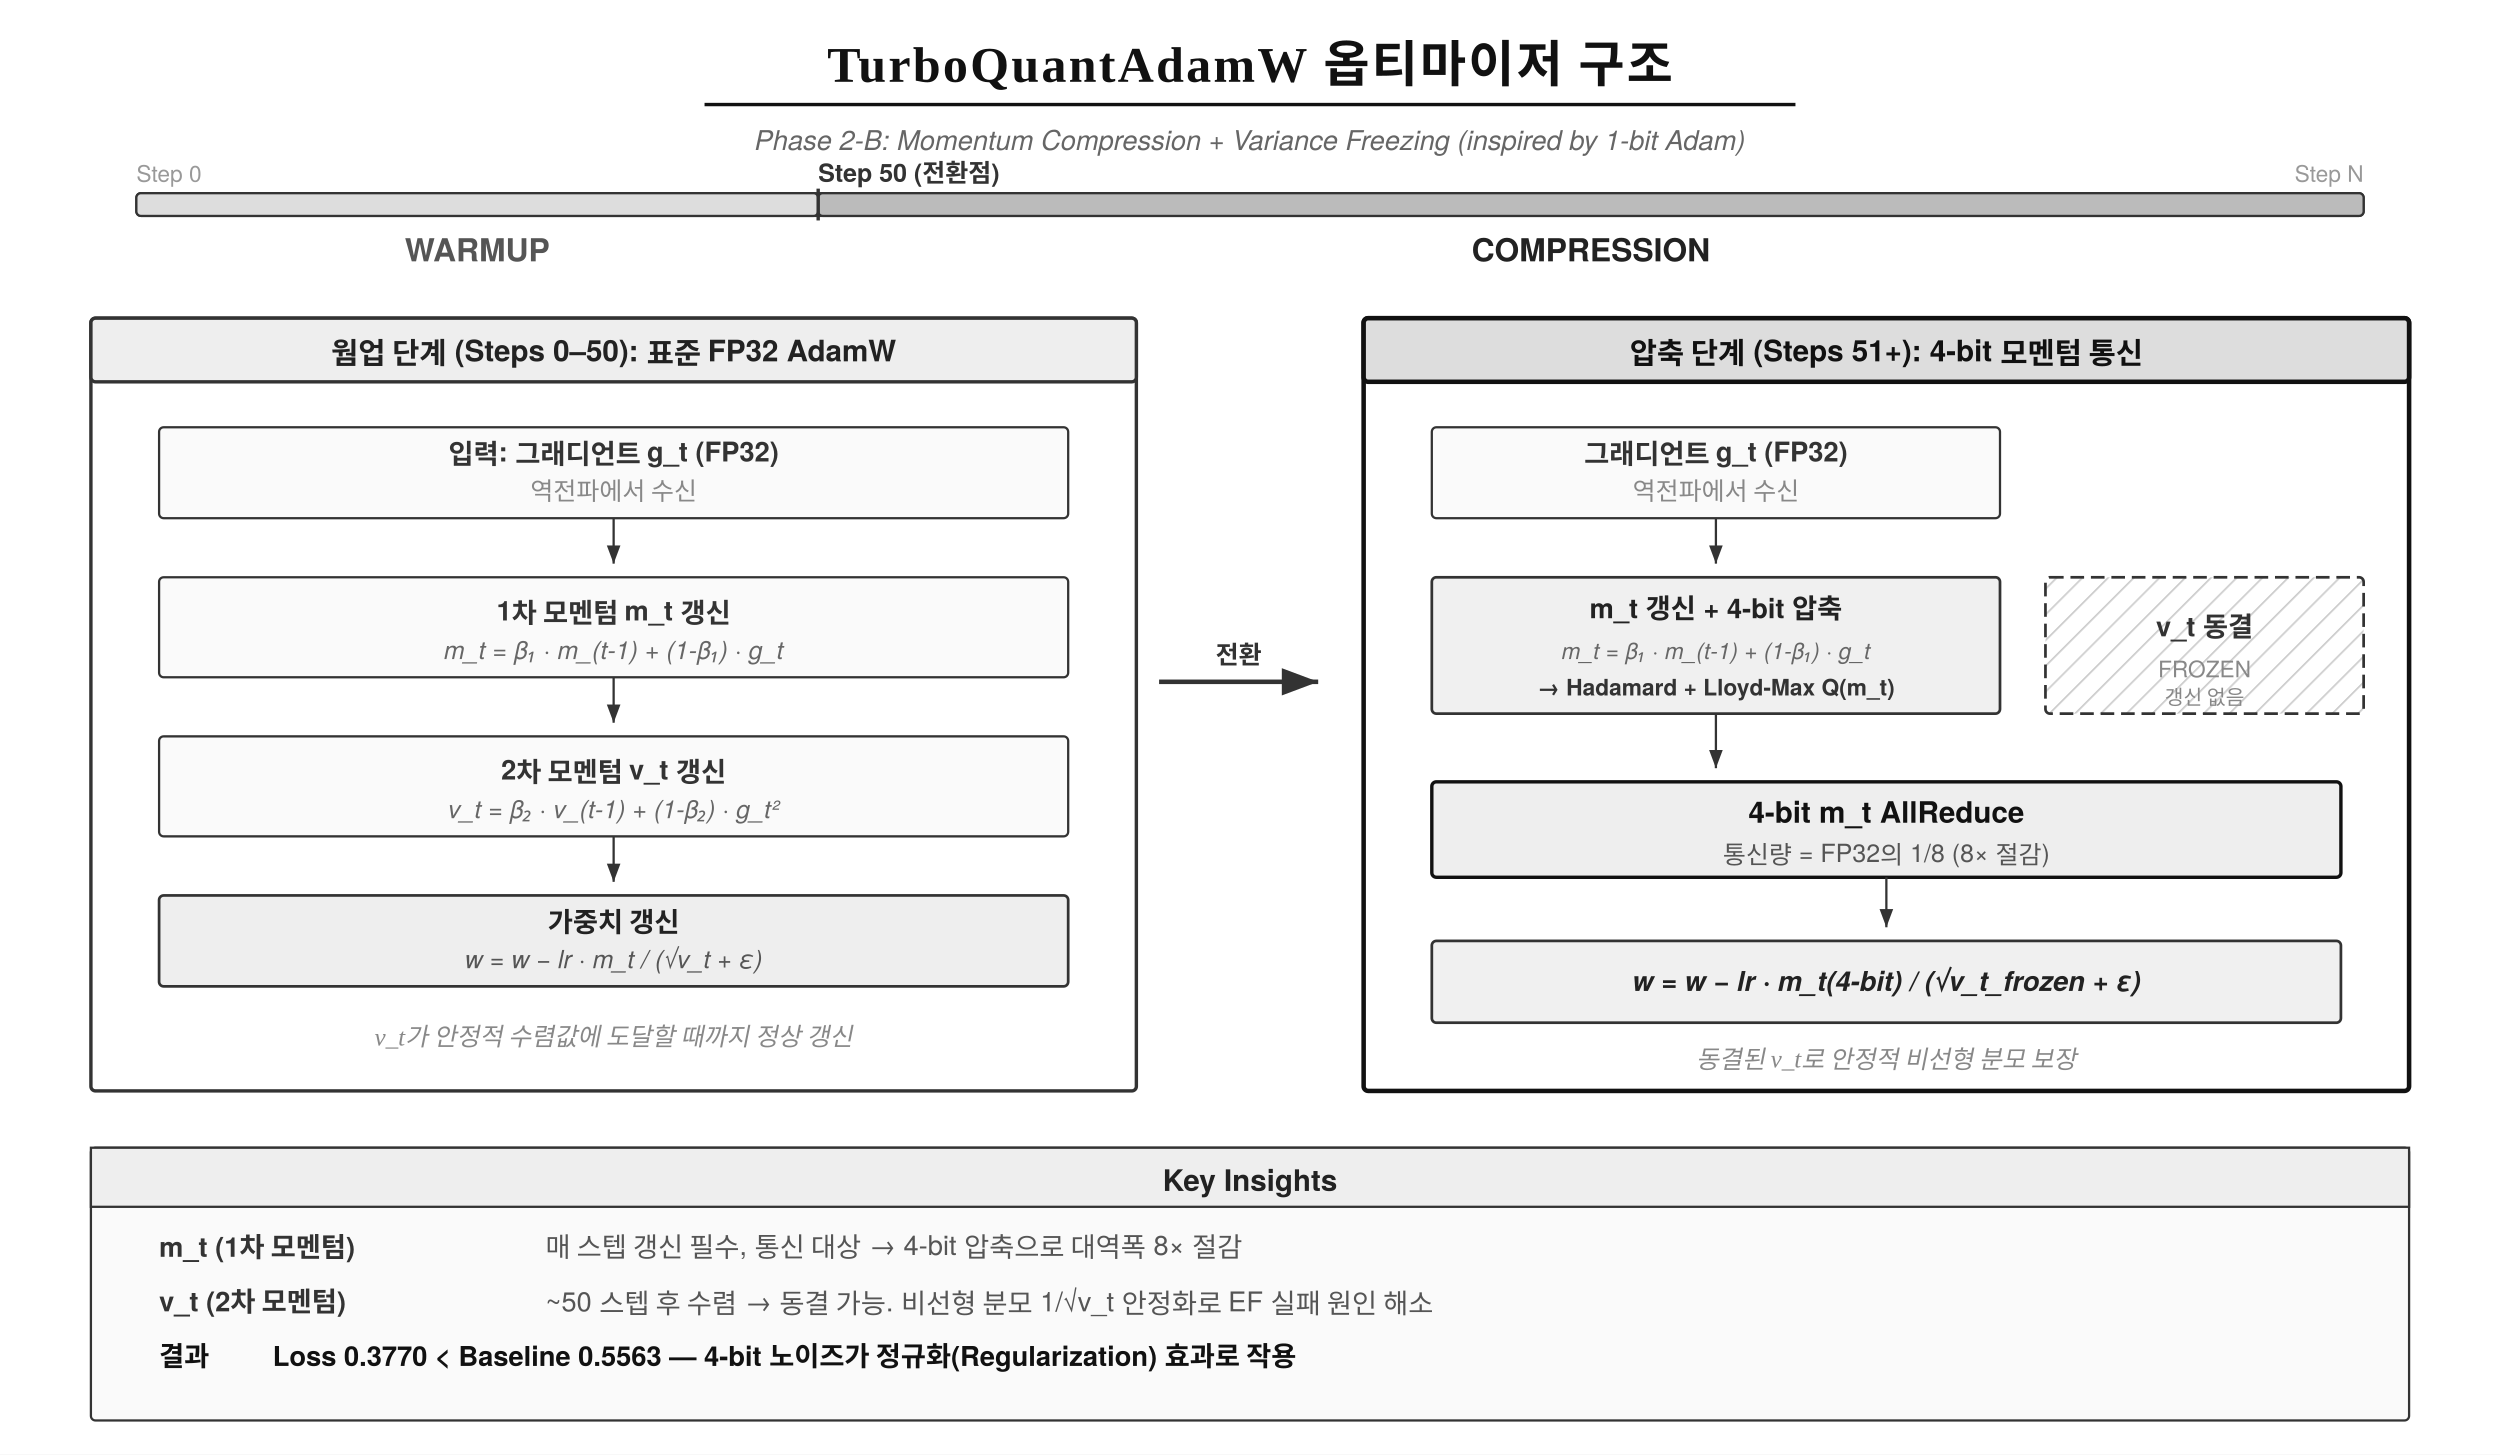
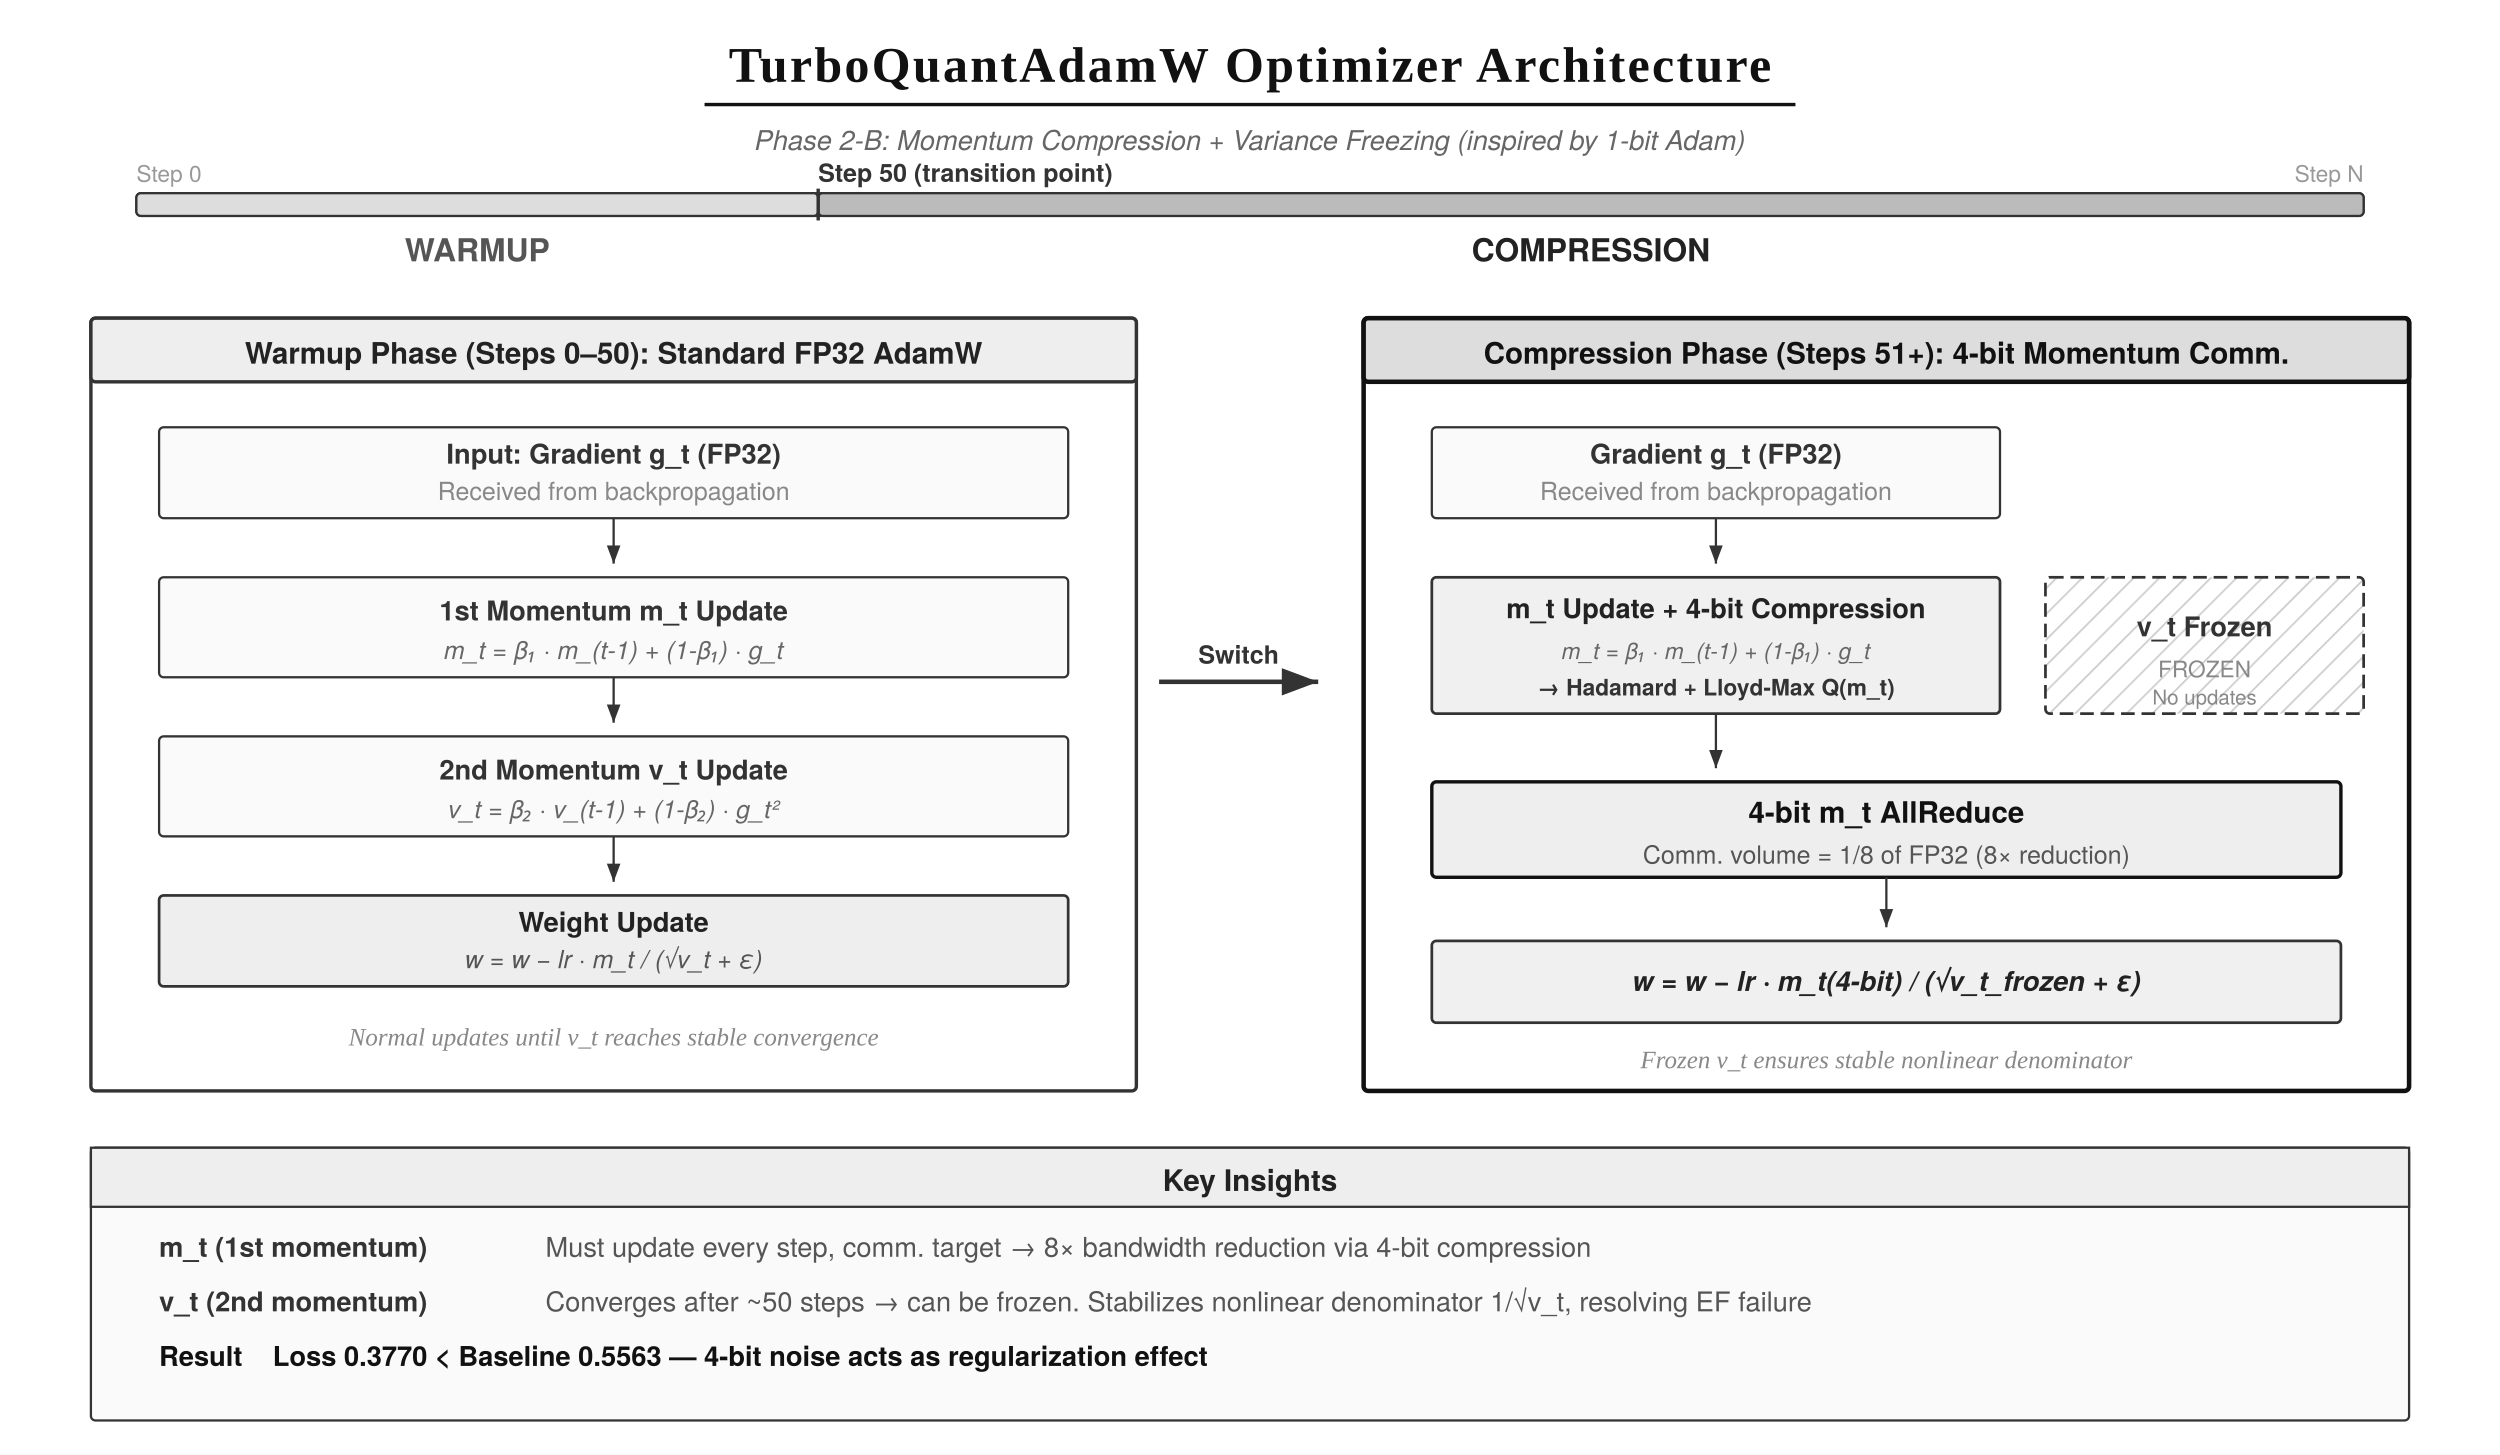
<svg xmlns="http://www.w3.org/2000/svg" viewBox="0 0 1100 640" font-family="'Georgia', 'Times New Roman', serif">
  <defs>
    <marker id="a3" markerWidth="8" markerHeight="6" refX="8" refY="3" orient="auto">
      <path d="M0,0 L8,3 L0,6 Z" fill="#333" />
    </marker>
    <pattern id="diag" patternUnits="userSpaceOnUse" width="8" height="8" patternTransform="rotate(45)">
      <line x1="0" y1="0" x2="0" y2="8" stroke="#ccc" stroke-width="1.5" />
    </pattern>
  </defs>
  <rect width="1100" height="640" fill="#fff" />
-   <text x="550" y="36" text-anchor="middle" fill="#111" font-size="22" font-weight="bold" letter-spacing="1">TurboQuantAdamW 옵티마이저 구조</text>
+   <text x="550" y="36" text-anchor="middle" fill="#111" font-size="22" font-weight="bold" letter-spacing="1">TurboQuantAdamW Optimizer Architecture</text>
  <line x1="310" y1="46" x2="790" y2="46" stroke="#111" stroke-width="1.5" />
  <text x="550" y="66" text-anchor="middle" fill="#666" font-size="12" font-style="italic" font-family="'Helvetica Neue', sans-serif">Phase 2-B: Momentum Compression + Variance Freezing (inspired by 1-bit Adam)</text>
  <g transform="translate(60, 85)" font-family="'Helvetica Neue', sans-serif">
    <rect x="0" y="0" width="980" height="10" rx="2" fill="#eee" stroke="#333" stroke-width="1" />
    <rect x="0" y="0" width="300" height="10" rx="2" fill="#ddd" stroke="#333" stroke-width="1" />
    <rect x="300" y="0" width="680" height="10" rx="2" fill="#bbb" stroke="#333" stroke-width="1" />
    <text x="0" y="-5" fill="#999" font-size="10">Step 0</text>
-     <text x="300" y="-5" fill="#333" font-size="11" font-weight="bold">Step 50 (전환점)</text>
+     <text x="300" y="-5" fill="#333" font-size="11" font-weight="bold">Step 50 (transition point)</text>
    <line x1="300" y1="-2" x2="300" y2="12" stroke="#333" stroke-width="1.5" />
    <text x="980" y="-5" text-anchor="end" fill="#999" font-size="10">Step N</text>
    <text x="150" y="30" text-anchor="middle" fill="#555" font-size="14" font-weight="bold">WARMUP</text>
    <text x="640" y="30" text-anchor="middle" fill="#222" font-size="14" font-weight="bold">COMPRESSION</text>
  </g>
  <g transform="translate(40, 140)">
    <rect width="460" height="340" rx="2" fill="#fff" stroke="#333" stroke-width="1.5" />
    <rect width="460" height="28" rx="2" fill="#eee" stroke="#333" stroke-width="1.5" />
-     <text x="230" y="20" text-anchor="middle" fill="#222" font-size="13" font-weight="bold" font-family="'Helvetica Neue', sans-serif">웜업 단계 (Steps 0–50): 표준 FP32 AdamW</text>
+     <text x="230" y="20" text-anchor="middle" fill="#222" font-size="13" font-weight="bold" font-family="'Helvetica Neue', sans-serif">Warmup Phase (Steps 0–50): Standard FP32 AdamW</text>
    <rect x="30" y="48" width="400" height="40" rx="2" fill="#fafafa" stroke="#333" stroke-width="1" />
-     <text x="230" y="64" text-anchor="middle" fill="#333" font-size="12" font-family="'Helvetica Neue', sans-serif" font-weight="bold">입력: 그래디언트 g_t (FP32)</text>
-     <text x="230" y="80" text-anchor="middle" fill="#888" font-size="11" font-family="'Helvetica Neue', sans-serif">역전파에서 수신</text>
+     <text x="230" y="64" text-anchor="middle" fill="#333" font-size="12" font-family="'Helvetica Neue', sans-serif" font-weight="bold">Input: Gradient g_t (FP32)</text>
+     <text x="230" y="80" text-anchor="middle" fill="#888" font-size="11" font-family="'Helvetica Neue', sans-serif">Received from backpropagation</text>
    <line x1="230" y1="88" x2="230" y2="108" stroke="#333" stroke-width="1" marker-end="url(#a3)" />
    <rect x="30" y="114" width="400" height="44" rx="2" fill="#fafafa" stroke="#333" stroke-width="1" />
-     <text x="230" y="133" text-anchor="middle" fill="#333" font-size="12" font-family="'Helvetica Neue', sans-serif" font-weight="bold">1차 모멘텀 m_t 갱신</text>
+     <text x="230" y="133" text-anchor="middle" fill="#333" font-size="12" font-family="'Helvetica Neue', sans-serif" font-weight="bold">1st Momentum m_t Update</text>
    <text x="230" y="150" text-anchor="middle" fill="#666" font-size="11" font-family="'Helvetica Neue', sans-serif" font-style="italic">m_t = β₁ · m_(t-1) + (1-β₁) · g_t</text>
    <line x1="230" y1="158" x2="230" y2="178" stroke="#333" stroke-width="1" marker-end="url(#a3)" />
    <rect x="30" y="184" width="400" height="44" rx="2" fill="#fafafa" stroke="#333" stroke-width="1" />
-     <text x="230" y="203" text-anchor="middle" fill="#333" font-size="12" font-family="'Helvetica Neue', sans-serif" font-weight="bold">2차 모멘텀 v_t 갱신</text>
+     <text x="230" y="203" text-anchor="middle" fill="#333" font-size="12" font-family="'Helvetica Neue', sans-serif" font-weight="bold">2nd Momentum v_t Update</text>
    <text x="230" y="220" text-anchor="middle" fill="#666" font-size="11" font-family="'Helvetica Neue', sans-serif" font-style="italic">v_t = β₂ · v_(t-1) + (1-β₂) · g_t²</text>
    <line x1="230" y1="228" x2="230" y2="248" stroke="#333" stroke-width="1" marker-end="url(#a3)" />
    <rect x="30" y="254" width="400" height="40" rx="2" fill="#eee" stroke="#333" stroke-width="1.2" />
-     <text x="230" y="270" text-anchor="middle" fill="#222" font-size="12" font-family="'Helvetica Neue', sans-serif" font-weight="bold">가중치 갱신</text>
+     <text x="230" y="270" text-anchor="middle" fill="#222" font-size="12" font-family="'Helvetica Neue', sans-serif" font-weight="bold">Weight Update</text>
    <text x="230" y="286" text-anchor="middle" fill="#555" font-size="11" font-family="'Helvetica Neue', sans-serif" font-style="italic">w = w − lr · m_t / (√v_t + ε)</text>
-     <text x="230" y="320" text-anchor="middle" fill="#888" font-size="11" font-style="italic">v_t가 안정적 수렴값에 도달할 때까지 정상 갱신</text>
+     <text x="230" y="320" text-anchor="middle" fill="#888" font-size="11" font-style="italic">Normal updates until v_t reaches stable convergence</text>
  </g>
  <g transform="translate(510, 300)">
    <line x1="0" y1="0" x2="70" y2="0" stroke="#333" stroke-width="2" marker-end="url(#a3)" />
-     <text x="35" y="-8" text-anchor="middle" fill="#333" font-size="11" font-weight="bold" font-family="'Helvetica Neue', sans-serif">전환</text>
+     <text x="35" y="-8" text-anchor="middle" fill="#333" font-size="11" font-weight="bold" font-family="'Helvetica Neue', sans-serif">Switch</text>
  </g>
  <g transform="translate(600, 140)">
    <rect width="460" height="340" rx="2" fill="#fff" stroke="#111" stroke-width="2" />
    <rect width="460" height="28" rx="2" fill="#ddd" stroke="#111" stroke-width="2" />
-     <text x="230" y="20" text-anchor="middle" fill="#111" font-size="13" font-weight="bold" font-family="'Helvetica Neue', sans-serif">압축 단계 (Steps 51+): 4-bit 모멘텀 통신</text>
+     <text x="230" y="20" text-anchor="middle" fill="#111" font-size="13" font-weight="bold" font-family="'Helvetica Neue', sans-serif">Compression Phase (Steps 51+): 4-bit Momentum Comm.</text>
    <rect x="30" y="48" width="250" height="40" rx="2" fill="#fafafa" stroke="#333" stroke-width="1" />
-     <text x="155" y="64" text-anchor="middle" fill="#333" font-size="12" font-family="'Helvetica Neue', sans-serif" font-weight="bold">그래디언트 g_t (FP32)</text>
-     <text x="155" y="80" text-anchor="middle" fill="#888" font-size="11" font-family="'Helvetica Neue', sans-serif">역전파에서 수신</text>
+     <text x="155" y="64" text-anchor="middle" fill="#333" font-size="12" font-family="'Helvetica Neue', sans-serif" font-weight="bold">Gradient g_t (FP32)</text>
+     <text x="155" y="80" text-anchor="middle" fill="#888" font-size="11" font-family="'Helvetica Neue', sans-serif">Received from backpropagation</text>
    <line x1="155" y1="88" x2="155" y2="108" stroke="#333" stroke-width="1" marker-end="url(#a3)" />
    <rect x="30" y="114" width="250" height="60" rx="2" fill="#f0f0f0" stroke="#333" stroke-width="1.2" />
-     <text x="155" y="132" text-anchor="middle" fill="#222" font-size="12" font-family="'Helvetica Neue', sans-serif" font-weight="bold">m_t 갱신 + 4-bit 압축</text>
+     <text x="155" y="132" text-anchor="middle" fill="#222" font-size="12" font-family="'Helvetica Neue', sans-serif" font-weight="bold">m_t Update + 4-bit Compression</text>
    <text x="155" y="150" text-anchor="middle" fill="#666" font-size="10" font-family="'Helvetica Neue', sans-serif" font-style="italic">m_t = β₁ · m_(t-1) + (1-β₁) · g_t</text>
    <text x="155" y="166" text-anchor="middle" fill="#333" font-size="10" font-family="'Helvetica Neue', sans-serif" font-weight="bold">→ Hadamard + Lloyd-Max Q(m_t)</text>
    <rect x="300" y="114" width="140" height="60" rx="2" fill="url(#diag)" stroke="#333" stroke-width="1.2" stroke-dasharray="6,3" />
-     <text x="370" y="140" text-anchor="middle" fill="#333" font-size="12" font-family="'Helvetica Neue', sans-serif" font-weight="bold">v_t 동결</text>
+     <text x="370" y="140" text-anchor="middle" fill="#333" font-size="12" font-family="'Helvetica Neue', sans-serif" font-weight="bold">v_t Frozen</text>
    <text x="370" y="158" text-anchor="middle" fill="#888" font-size="10" font-family="'Helvetica Neue', sans-serif">FROZEN</text>
-     <text x="370" y="170" text-anchor="middle" fill="#888" font-size="9" font-family="'Helvetica Neue', sans-serif">갱신 없음</text>
+     <text x="370" y="170" text-anchor="middle" fill="#888" font-size="9" font-family="'Helvetica Neue', sans-serif">No updates</text>
    <line x1="155" y1="174" x2="155" y2="198" stroke="#333" stroke-width="1" marker-end="url(#a3)" />
    <rect x="30" y="204" width="400" height="42" rx="2" fill="#eee" stroke="#111" stroke-width="1.5" />
    <text x="230" y="222" text-anchor="middle" fill="#111" font-size="13" font-family="'Helvetica Neue', sans-serif" font-weight="bold">4-bit m_t AllReduce</text>
-     <text x="230" y="240" text-anchor="middle" fill="#555" font-size="11" font-family="'Helvetica Neue', sans-serif">통신량 = FP32의 1/8 (8× 절감)</text>
+     <text x="230" y="240" text-anchor="middle" fill="#555" font-size="11" font-family="'Helvetica Neue', sans-serif">Comm. volume = 1/8 of FP32 (8× reduction)</text>
    <line x1="230" y1="246" x2="230" y2="268" stroke="#333" stroke-width="1" marker-end="url(#a3)" />
    <rect x="30" y="274" width="400" height="36" rx="2" fill="#f0f0f0" stroke="#333" stroke-width="1.2" />
    <text x="230" y="296" text-anchor="middle" fill="#222" font-size="12" font-family="'Helvetica Neue', sans-serif" font-weight="bold" font-style="italic">w = w − lr · m_t(4-bit) / (√v_t_frozen + ε)</text>
-     <text x="230" y="330" text-anchor="middle" fill="#888" font-size="11" font-style="italic">동결된 v_t로 안정적 비선형 분모 보장</text>
+     <text x="230" y="330" text-anchor="middle" fill="#888" font-size="11" font-style="italic">Frozen v_t ensures stable nonlinear denominator</text>
  </g>
  <g transform="translate(40, 505)">
    <rect width="1020" height="120" rx="2" fill="#fafafa" stroke="#333" stroke-width="1" />
    <rect width="1020" height="26" fill="#eee" stroke="#333" stroke-width="1" />
    <text x="510" y="19" text-anchor="middle" fill="#222" font-size="13" font-weight="bold" font-family="'Helvetica Neue', sans-serif">Key Insights</text>
    <g font-family="'Helvetica Neue', sans-serif" font-size="12">
-       <text x="30" y="48" fill="#333" font-weight="bold">m_t (1차 모멘텀)</text>
-       <text x="200" y="48" fill="#555">매 스텝 갱신 필수, 통신 대상 → 4-bit 압축으로 대역폭 8× 절감</text>
-       <text x="30" y="72" fill="#333" font-weight="bold">v_t (2차 모멘텀)</text>
-       <text x="200" y="72" fill="#555">~50 스텝 후 수렴 → 동결 가능. 비선형 분모 1/√v_t 안정화로 EF 실패 원인 해소</text>
-       <text x="30" y="96" fill="#111" font-weight="bold">결과</text>
-       <text x="80" y="96" fill="#111" font-weight="bold">Loss 0.3770 &lt; Baseline 0.5563 — 4-bit 노이즈가 정규화(Regularization) 효과로 작용</text>
+       <text x="30" y="48" fill="#333" font-weight="bold">m_t (1st momentum)</text>
+       <text x="200" y="48" fill="#555">Must update every step, comm. target → 8× bandwidth reduction via 4-bit compression</text>
+       <text x="30" y="72" fill="#333" font-weight="bold">v_t (2nd momentum)</text>
+       <text x="200" y="72" fill="#555">Converges after ~50 steps → can be frozen. Stabilizes nonlinear denominator 1/√v_t, resolving EF failure</text>
+       <text x="30" y="96" fill="#111" font-weight="bold">Result</text>
+       <text x="80" y="96" fill="#111" font-weight="bold">Loss 0.3770 &lt; Baseline 0.5563 — 4-bit noise acts as regularization effect</text>
    </g>
  </g>
</svg>
